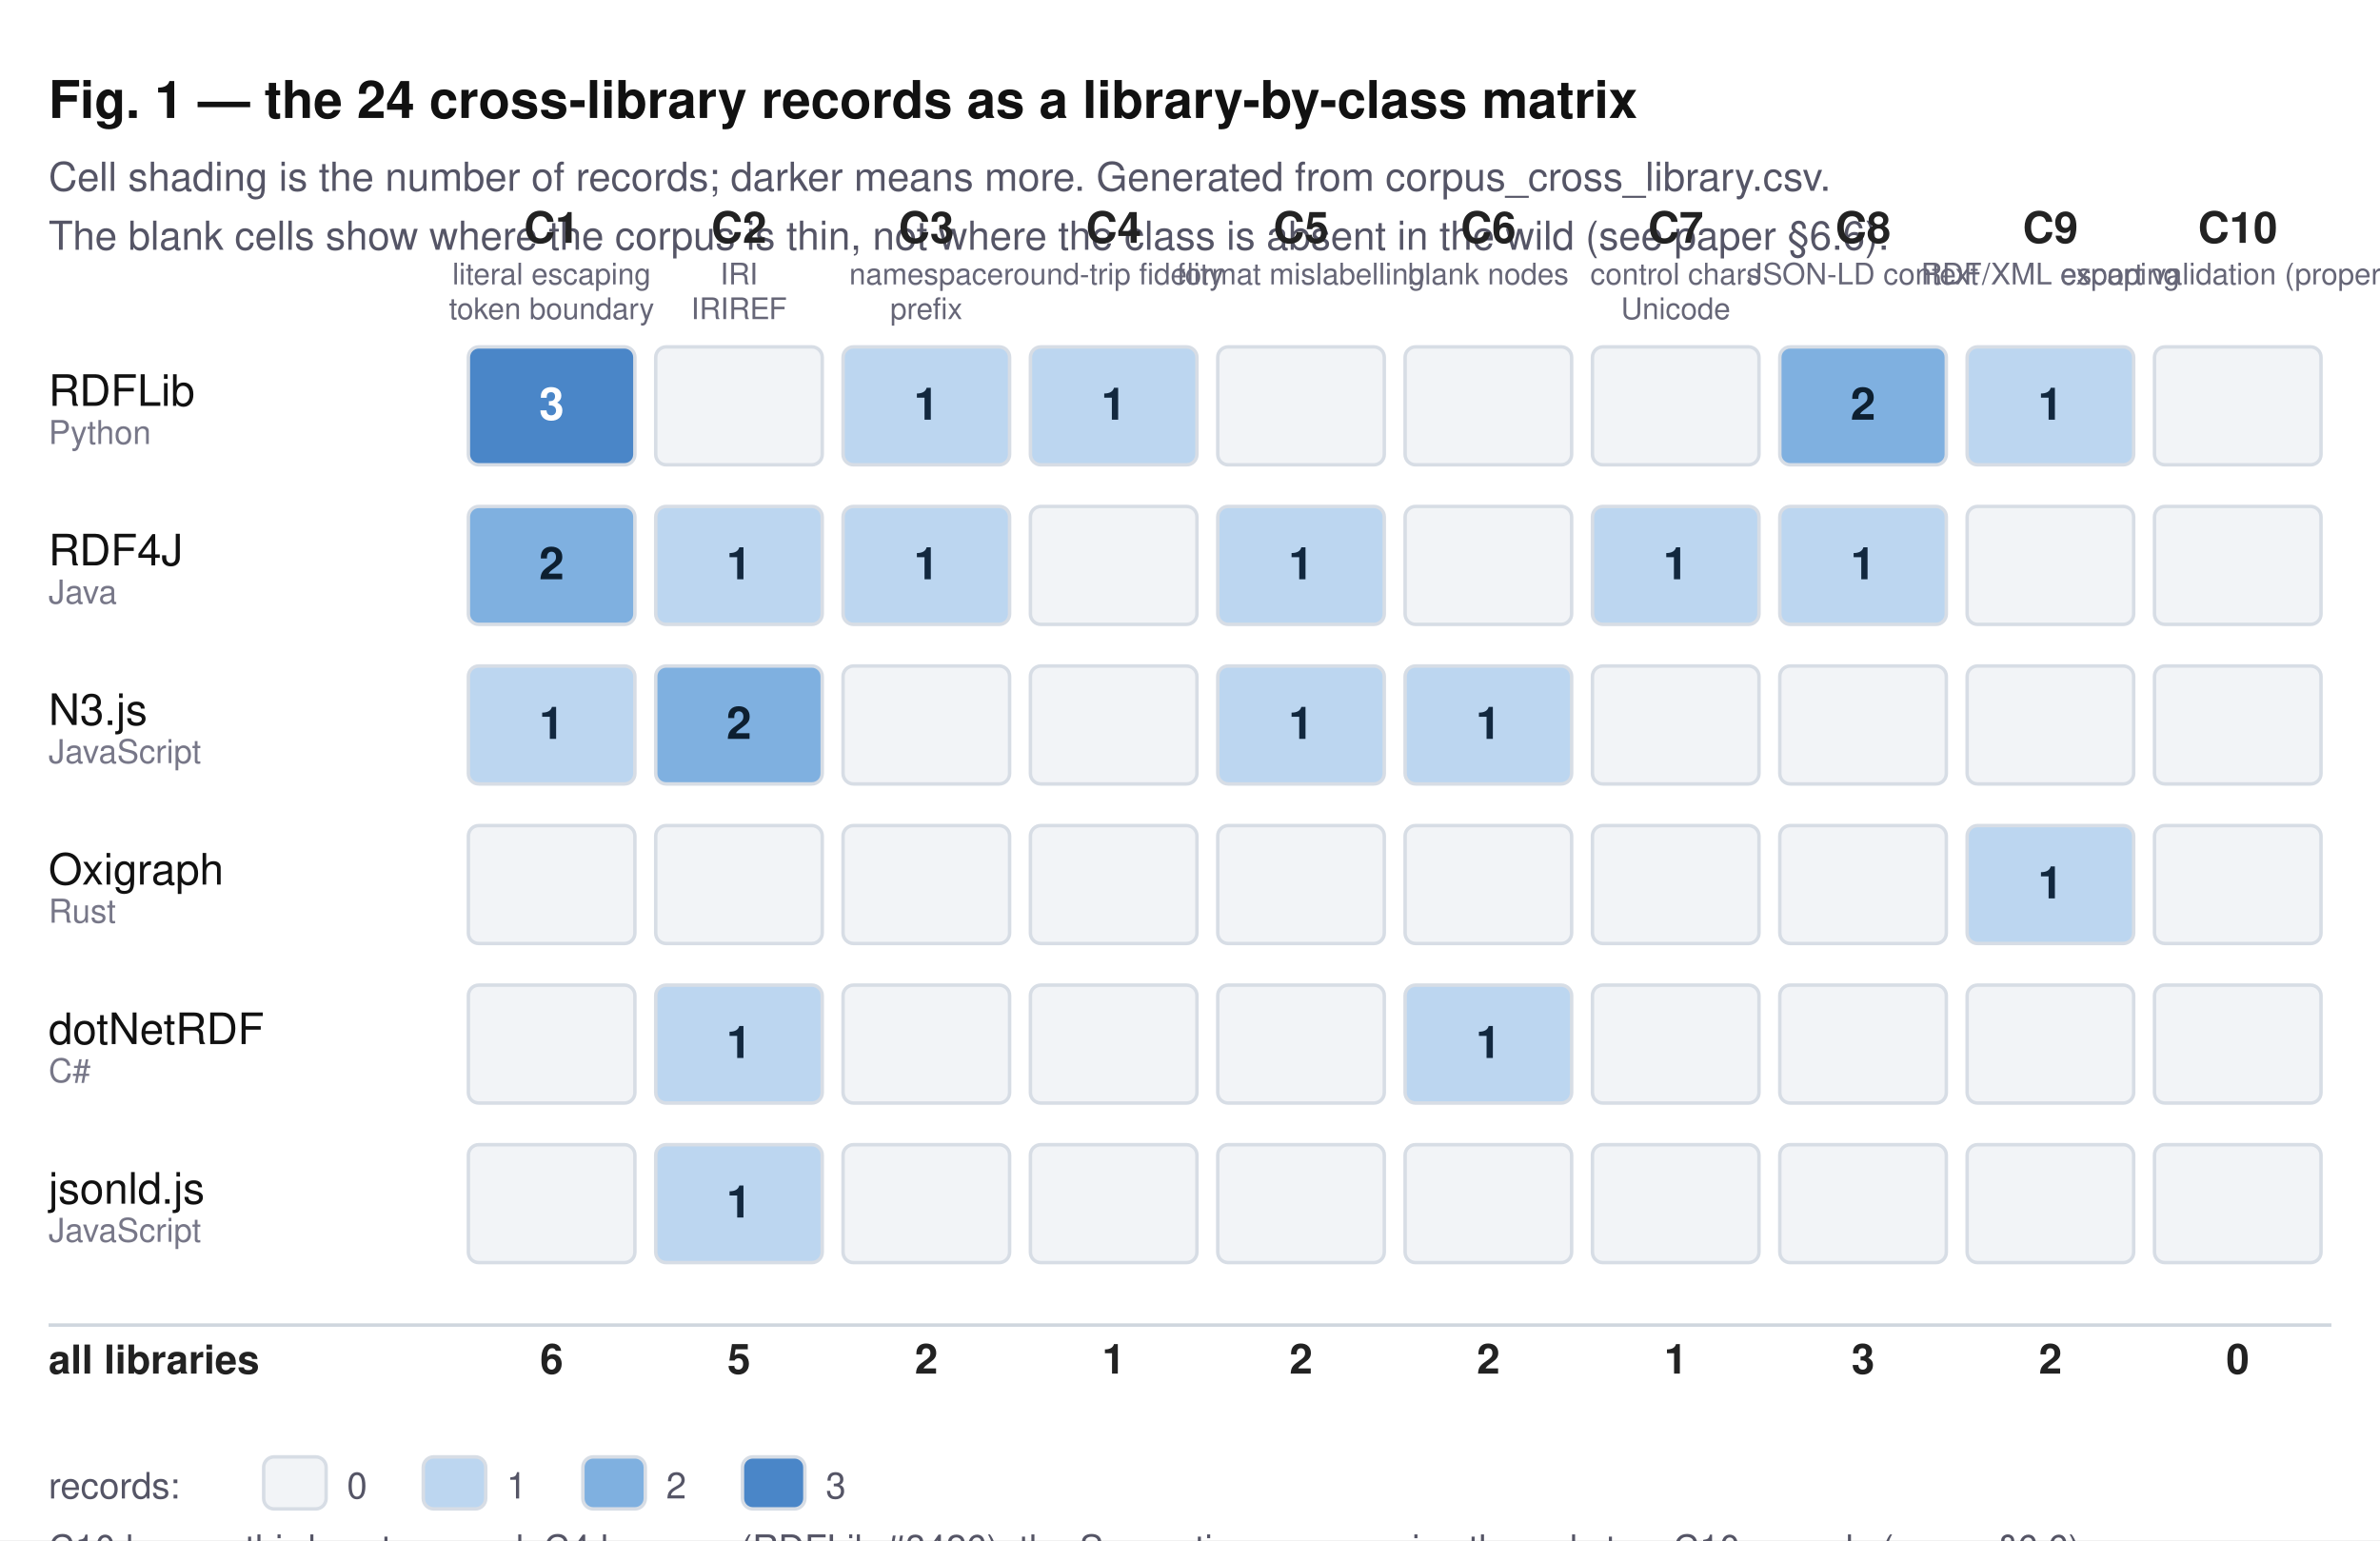
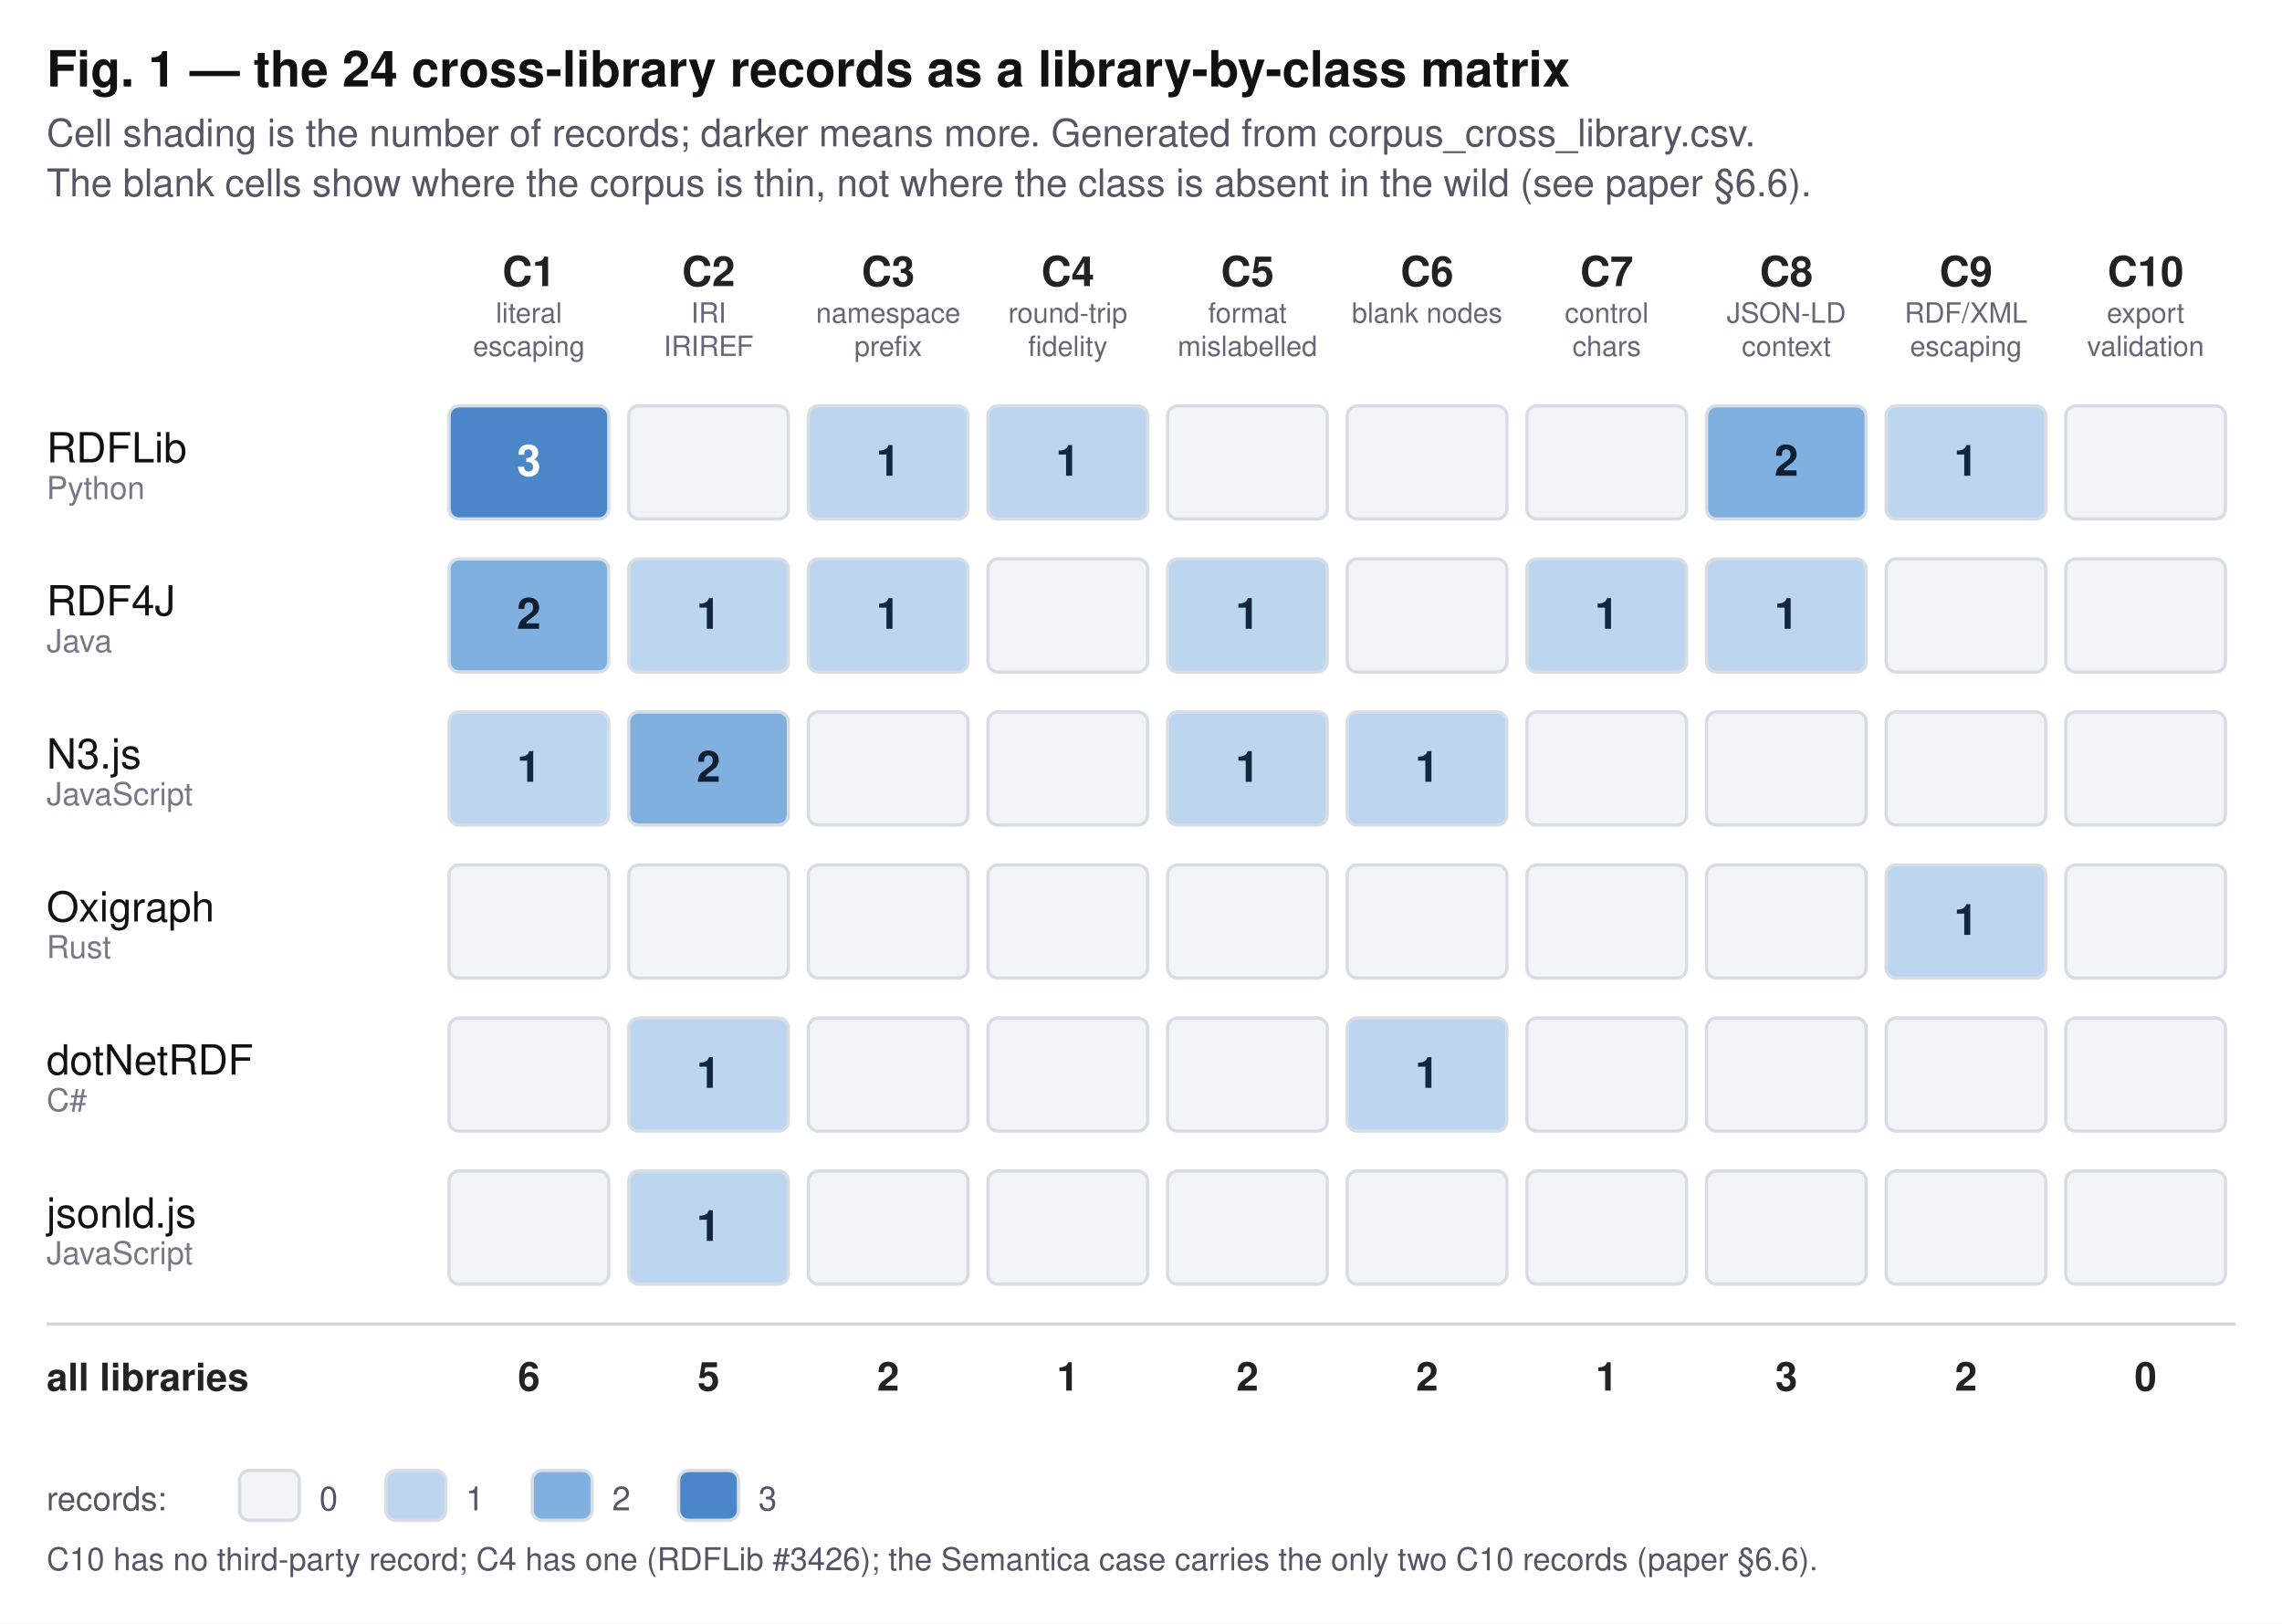
- <svg xmlns="http://www.w3.org/2000/svg" width="686" height="444" viewBox="0 0 686 444" font-family="Helvetica, Arial, sans-serif">
+ <svg xmlns="http://www.w3.org/2000/svg" width="686" height="488" viewBox="0 0 686 488" font-family="Helvetica, Arial, sans-serif">
  <rect width="100%" height="100%" fill="#ffffff" />
-   <text x="14" y="34" font-size="15" font-weight="bold" fill="#111">Fig. 1 — the 24 cross-library records as a library-by-class matrix</text>
-   <text x="14" y="55" font-size="11.5" fill="#556">Cell shading is the number of records; darker means more. Generated from corpus_cross_library.csv.</text>
-   <text x="14" y="72" font-size="11.5" fill="#556">The blank cells show where the corpus is thin, not where the class is absent in the wild (see paper §6.6).</text>
-   <text x="159.0" y="70" font-size="12.5" font-weight="bold" fill="#222" text-anchor="middle">C1</text>
-   <text x="159.0" y="82" font-size="8.6" fill="#667" text-anchor="middle">literal escaping</text>
-   <text x="159.0" y="92" font-size="8.6" fill="#667" text-anchor="middle">token boundary</text>
-   <text x="213.0" y="70" font-size="12.5" font-weight="bold" fill="#222" text-anchor="middle">C2</text>
-   <text x="213.0" y="82" font-size="8.6" fill="#667" text-anchor="middle">IRI</text>
-   <text x="213.0" y="92" font-size="8.6" fill="#667" text-anchor="middle">IRIREF</text>
-   <text x="267.0" y="70" font-size="12.5" font-weight="bold" fill="#222" text-anchor="middle">C3</text>
-   <text x="267.0" y="82" font-size="8.6" fill="#667" text-anchor="middle">namespace</text>
-   <text x="267.0" y="92" font-size="8.6" fill="#667" text-anchor="middle">prefix</text>
-   <text x="321.0" y="70" font-size="12.5" font-weight="bold" fill="#222" text-anchor="middle">C4</text>
-   <text x="321.0" y="82" font-size="8.6" fill="#667" text-anchor="middle">round-trip fidelity</text>
-   <text x="375.0" y="70" font-size="12.5" font-weight="bold" fill="#222" text-anchor="middle">C5</text>
-   <text x="375.0" y="82" font-size="8.6" fill="#667" text-anchor="middle">format mislabelling</text>
-   <text x="429.0" y="70" font-size="12.5" font-weight="bold" fill="#222" text-anchor="middle">C6</text>
-   <text x="429.0" y="82" font-size="8.6" fill="#667" text-anchor="middle">blank nodes</text>
-   <text x="483.0" y="70" font-size="12.5" font-weight="bold" fill="#222" text-anchor="middle">C7</text>
-   <text x="483.0" y="82" font-size="8.6" fill="#667" text-anchor="middle">control chars</text>
-   <text x="483.0" y="92" font-size="8.6" fill="#667" text-anchor="middle">Unicode</text>
-   <text x="537.0" y="70" font-size="12.5" font-weight="bold" fill="#222" text-anchor="middle">C8</text>
-   <text x="537.0" y="82" font-size="8.6" fill="#667" text-anchor="middle">JSON-LD context</text>
-   <text x="591.0" y="70" font-size="12.5" font-weight="bold" fill="#222" text-anchor="middle">C9</text>
-   <text x="591.0" y="82" font-size="8.6" fill="#667" text-anchor="middle">RDF/XML escaping</text>
-   <text x="645.0" y="70" font-size="12.5" font-weight="bold" fill="#222" text-anchor="middle">C10</text>
-   <text x="645.0" y="82" font-size="8.6" fill="#667" text-anchor="middle">export validation (property)</text>
-   <text x="14" y="117" font-size="12.5" fill="#111">RDFLib</text>
-   <text x="14" y="128" font-size="9.5" fill="#778">Python</text>
-   <rect x="135.0" y="100" width="48" height="34" rx="3" fill="#4a86c8" stroke="#d7dde5" />
-   <text x="159.0" y="121" font-size="13" font-weight="bold" fill="#ffffff" text-anchor="middle">3</text>
-   <rect x="189.0" y="100" width="48" height="34" rx="3" fill="#f2f4f7" stroke="#d7dde5" />
-   <rect x="243.0" y="100" width="48" height="34" rx="3" fill="#bcd6f0" stroke="#d7dde5" />
-   <text x="267.0" y="121" font-size="13" font-weight="bold" fill="#12283f" text-anchor="middle">1</text>
-   <rect x="297.0" y="100" width="48" height="34" rx="3" fill="#bcd6f0" stroke="#d7dde5" />
-   <text x="321.0" y="121" font-size="13" font-weight="bold" fill="#12283f" text-anchor="middle">1</text>
-   <rect x="351.0" y="100" width="48" height="34" rx="3" fill="#f2f4f7" stroke="#d7dde5" />
-   <rect x="405.0" y="100" width="48" height="34" rx="3" fill="#f2f4f7" stroke="#d7dde5" />
-   <rect x="459.0" y="100" width="48" height="34" rx="3" fill="#f2f4f7" stroke="#d7dde5" />
-   <rect x="513.0" y="100" width="48" height="34" rx="3" fill="#7fb0e0" stroke="#d7dde5" />
-   <text x="537.0" y="121" font-size="13" font-weight="bold" fill="#0d1f30" text-anchor="middle">2</text>
-   <rect x="567.0" y="100" width="48" height="34" rx="3" fill="#bcd6f0" stroke="#d7dde5" />
-   <text x="591.0" y="121" font-size="13" font-weight="bold" fill="#12283f" text-anchor="middle">1</text>
-   <rect x="621.0" y="100" width="48" height="34" rx="3" fill="#f2f4f7" stroke="#d7dde5" />
-   <text x="14" y="163" font-size="12.5" fill="#111">RDF4J</text>
-   <text x="14" y="174" font-size="9.5" fill="#778">Java</text>
-   <rect x="135.0" y="146" width="48" height="34" rx="3" fill="#7fb0e0" stroke="#d7dde5" />
-   <text x="159.0" y="167" font-size="13" font-weight="bold" fill="#0d1f30" text-anchor="middle">2</text>
-   <rect x="189.0" y="146" width="48" height="34" rx="3" fill="#bcd6f0" stroke="#d7dde5" />
-   <text x="213.0" y="167" font-size="13" font-weight="bold" fill="#12283f" text-anchor="middle">1</text>
-   <rect x="243.0" y="146" width="48" height="34" rx="3" fill="#bcd6f0" stroke="#d7dde5" />
-   <text x="267.0" y="167" font-size="13" font-weight="bold" fill="#12283f" text-anchor="middle">1</text>
-   <rect x="297.0" y="146" width="48" height="34" rx="3" fill="#f2f4f7" stroke="#d7dde5" />
-   <rect x="351.0" y="146" width="48" height="34" rx="3" fill="#bcd6f0" stroke="#d7dde5" />
-   <text x="375.0" y="167" font-size="13" font-weight="bold" fill="#12283f" text-anchor="middle">1</text>
-   <rect x="405.0" y="146" width="48" height="34" rx="3" fill="#f2f4f7" stroke="#d7dde5" />
-   <rect x="459.0" y="146" width="48" height="34" rx="3" fill="#bcd6f0" stroke="#d7dde5" />
-   <text x="483.0" y="167" font-size="13" font-weight="bold" fill="#12283f" text-anchor="middle">1</text>
-   <rect x="513.0" y="146" width="48" height="34" rx="3" fill="#bcd6f0" stroke="#d7dde5" />
-   <text x="537.0" y="167" font-size="13" font-weight="bold" fill="#12283f" text-anchor="middle">1</text>
-   <rect x="567.0" y="146" width="48" height="34" rx="3" fill="#f2f4f7" stroke="#d7dde5" />
-   <rect x="621.0" y="146" width="48" height="34" rx="3" fill="#f2f4f7" stroke="#d7dde5" />
-   <text x="14" y="209" font-size="12.5" fill="#111">N3.js</text>
-   <text x="14" y="220" font-size="9.5" fill="#778">JavaScript</text>
-   <rect x="135.0" y="192" width="48" height="34" rx="3" fill="#bcd6f0" stroke="#d7dde5" />
-   <text x="159.0" y="213" font-size="13" font-weight="bold" fill="#12283f" text-anchor="middle">1</text>
-   <rect x="189.0" y="192" width="48" height="34" rx="3" fill="#7fb0e0" stroke="#d7dde5" />
-   <text x="213.0" y="213" font-size="13" font-weight="bold" fill="#0d1f30" text-anchor="middle">2</text>
-   <rect x="243.0" y="192" width="48" height="34" rx="3" fill="#f2f4f7" stroke="#d7dde5" />
-   <rect x="297.0" y="192" width="48" height="34" rx="3" fill="#f2f4f7" stroke="#d7dde5" />
-   <rect x="351.0" y="192" width="48" height="34" rx="3" fill="#bcd6f0" stroke="#d7dde5" />
-   <text x="375.0" y="213" font-size="13" font-weight="bold" fill="#12283f" text-anchor="middle">1</text>
-   <rect x="405.0" y="192" width="48" height="34" rx="3" fill="#bcd6f0" stroke="#d7dde5" />
-   <text x="429.0" y="213" font-size="13" font-weight="bold" fill="#12283f" text-anchor="middle">1</text>
-   <rect x="459.0" y="192" width="48" height="34" rx="3" fill="#f2f4f7" stroke="#d7dde5" />
-   <rect x="513.0" y="192" width="48" height="34" rx="3" fill="#f2f4f7" stroke="#d7dde5" />
-   <rect x="567.0" y="192" width="48" height="34" rx="3" fill="#f2f4f7" stroke="#d7dde5" />
-   <rect x="621.0" y="192" width="48" height="34" rx="3" fill="#f2f4f7" stroke="#d7dde5" />
-   <text x="14" y="255" font-size="12.5" fill="#111">Oxigraph</text>
-   <text x="14" y="266" font-size="9.5" fill="#778">Rust</text>
-   <rect x="135.0" y="238" width="48" height="34" rx="3" fill="#f2f4f7" stroke="#d7dde5" />
-   <rect x="189.0" y="238" width="48" height="34" rx="3" fill="#f2f4f7" stroke="#d7dde5" />
-   <rect x="243.0" y="238" width="48" height="34" rx="3" fill="#f2f4f7" stroke="#d7dde5" />
-   <rect x="297.0" y="238" width="48" height="34" rx="3" fill="#f2f4f7" stroke="#d7dde5" />
-   <rect x="351.0" y="238" width="48" height="34" rx="3" fill="#f2f4f7" stroke="#d7dde5" />
-   <rect x="405.0" y="238" width="48" height="34" rx="3" fill="#f2f4f7" stroke="#d7dde5" />
-   <rect x="459.0" y="238" width="48" height="34" rx="3" fill="#f2f4f7" stroke="#d7dde5" />
-   <rect x="513.0" y="238" width="48" height="34" rx="3" fill="#f2f4f7" stroke="#d7dde5" />
-   <rect x="567.0" y="238" width="48" height="34" rx="3" fill="#bcd6f0" stroke="#d7dde5" />
-   <text x="591.0" y="259" font-size="13" font-weight="bold" fill="#12283f" text-anchor="middle">1</text>
-   <rect x="621.0" y="238" width="48" height="34" rx="3" fill="#f2f4f7" stroke="#d7dde5" />
-   <text x="14" y="301" font-size="12.5" fill="#111">dotNetRDF</text>
-   <text x="14" y="312" font-size="9.5" fill="#778">C#</text>
-   <rect x="135.0" y="284" width="48" height="34" rx="3" fill="#f2f4f7" stroke="#d7dde5" />
-   <rect x="189.0" y="284" width="48" height="34" rx="3" fill="#bcd6f0" stroke="#d7dde5" />
-   <text x="213.0" y="305" font-size="13" font-weight="bold" fill="#12283f" text-anchor="middle">1</text>
-   <rect x="243.0" y="284" width="48" height="34" rx="3" fill="#f2f4f7" stroke="#d7dde5" />
-   <rect x="297.0" y="284" width="48" height="34" rx="3" fill="#f2f4f7" stroke="#d7dde5" />
-   <rect x="351.0" y="284" width="48" height="34" rx="3" fill="#f2f4f7" stroke="#d7dde5" />
-   <rect x="405.0" y="284" width="48" height="34" rx="3" fill="#bcd6f0" stroke="#d7dde5" />
-   <text x="429.0" y="305" font-size="13" font-weight="bold" fill="#12283f" text-anchor="middle">1</text>
-   <rect x="459.0" y="284" width="48" height="34" rx="3" fill="#f2f4f7" stroke="#d7dde5" />
-   <rect x="513.0" y="284" width="48" height="34" rx="3" fill="#f2f4f7" stroke="#d7dde5" />
-   <rect x="567.0" y="284" width="48" height="34" rx="3" fill="#f2f4f7" stroke="#d7dde5" />
-   <rect x="621.0" y="284" width="48" height="34" rx="3" fill="#f2f4f7" stroke="#d7dde5" />
-   <text x="14" y="347" font-size="12.5" fill="#111">jsonld.js</text>
-   <text x="14" y="358" font-size="9.5" fill="#778">JavaScript</text>
-   <rect x="135.0" y="330" width="48" height="34" rx="3" fill="#f2f4f7" stroke="#d7dde5" />
-   <rect x="189.0" y="330" width="48" height="34" rx="3" fill="#bcd6f0" stroke="#d7dde5" />
-   <text x="213.0" y="351" font-size="13" font-weight="bold" fill="#12283f" text-anchor="middle">1</text>
-   <rect x="243.0" y="330" width="48" height="34" rx="3" fill="#f2f4f7" stroke="#d7dde5" />
-   <rect x="297.0" y="330" width="48" height="34" rx="3" fill="#f2f4f7" stroke="#d7dde5" />
-   <rect x="351.0" y="330" width="48" height="34" rx="3" fill="#f2f4f7" stroke="#d7dde5" />
-   <rect x="405.0" y="330" width="48" height="34" rx="3" fill="#f2f4f7" stroke="#d7dde5" />
-   <rect x="459.0" y="330" width="48" height="34" rx="3" fill="#f2f4f7" stroke="#d7dde5" />
-   <rect x="513.0" y="330" width="48" height="34" rx="3" fill="#f2f4f7" stroke="#d7dde5" />
-   <rect x="567.0" y="330" width="48" height="34" rx="3" fill="#f2f4f7" stroke="#d7dde5" />
-   <rect x="621.0" y="330" width="48" height="34" rx="3" fill="#f2f4f7" stroke="#d7dde5" />
-   <text x="14" y="396" font-size="11.5" font-weight="bold" fill="#222">all libraries</text>
-   <text x="159.0" y="396" font-size="12" font-weight="bold" fill="#222" text-anchor="middle">6</text>
-   <text x="213.0" y="396" font-size="12" font-weight="bold" fill="#222" text-anchor="middle">5</text>
-   <text x="267.0" y="396" font-size="12" font-weight="bold" fill="#222" text-anchor="middle">2</text>
-   <text x="321.0" y="396" font-size="12" font-weight="bold" fill="#222" text-anchor="middle">1</text>
-   <text x="375.0" y="396" font-size="12" font-weight="bold" fill="#222" text-anchor="middle">2</text>
-   <text x="429.0" y="396" font-size="12" font-weight="bold" fill="#222" text-anchor="middle">2</text>
-   <text x="483.0" y="396" font-size="12" font-weight="bold" fill="#222" text-anchor="middle">1</text>
-   <text x="537.0" y="396" font-size="12" font-weight="bold" fill="#222" text-anchor="middle">3</text>
-   <text x="591.0" y="396" font-size="12" font-weight="bold" fill="#222" text-anchor="middle">2</text>
-   <text x="645.0" y="396" font-size="12" font-weight="bold" fill="#222" text-anchor="middle">0</text>
-   <line x1="14" y1="382" x2="672" y2="382" stroke="#cfd6de" />
-   <text x="14" y="432" font-size="10.5" fill="#556">records:</text>
-   <rect x="76" y="420" width="18" height="15" rx="3" fill="#f2f4f7" stroke="#d7dde5" />
-   <text x="100" y="432" font-size="10.5" fill="#556">0</text>
-   <rect x="122" y="420" width="18" height="15" rx="3" fill="#bcd6f0" stroke="#d7dde5" />
-   <text x="146" y="432" font-size="10.5" fill="#556">1</text>
-   <rect x="168" y="420" width="18" height="15" rx="3" fill="#7fb0e0" stroke="#d7dde5" />
-   <text x="192" y="432" font-size="10.5" fill="#556">2</text>
-   <rect x="214" y="420" width="18" height="15" rx="3" fill="#4a86c8" stroke="#d7dde5" />
-   <text x="238" y="432" font-size="10.5" fill="#556">3</text>
-   <text x="14" y="450" font-size="10.5" fill="#556">C10 has no third-party record; C4 has one (RDFLib #3426); the Semantica case carries the only two C10 records (paper §6.6).</text>
+   <text x="14" y="26" font-size="15" font-weight="bold" fill="#111">Fig. 1 — the 24 cross-library records as a library-by-class matrix</text>
+   <text x="14" y="44" font-size="11.5" fill="#556">Cell shading is the number of records; darker means more. Generated from corpus_cross_library.csv.</text>
+   <text x="14" y="59" font-size="11.5" fill="#556">The blank cells show where the corpus is thin, not where the class is absent in the wild (see paper §6.6).</text>
+   <text x="159.0" y="86" font-size="12.5" font-weight="bold" fill="#222" text-anchor="middle">C1</text>
+   <text x="159.0" y="97" font-size="8.4" fill="#667" text-anchor="middle">literal</text>
+   <text x="159.0" y="107" font-size="8.4" fill="#667" text-anchor="middle">escaping</text>
+   <text x="213.0" y="86" font-size="12.5" font-weight="bold" fill="#222" text-anchor="middle">C2</text>
+   <text x="213.0" y="97" font-size="8.4" fill="#667" text-anchor="middle">IRI</text>
+   <text x="213.0" y="107" font-size="8.4" fill="#667" text-anchor="middle">IRIREF</text>
+   <text x="267.0" y="86" font-size="12.5" font-weight="bold" fill="#222" text-anchor="middle">C3</text>
+   <text x="267.0" y="97" font-size="8.4" fill="#667" text-anchor="middle">namespace</text>
+   <text x="267.0" y="107" font-size="8.4" fill="#667" text-anchor="middle">prefix</text>
+   <text x="321.0" y="86" font-size="12.5" font-weight="bold" fill="#222" text-anchor="middle">C4</text>
+   <text x="321.0" y="97" font-size="8.4" fill="#667" text-anchor="middle">round-trip</text>
+   <text x="321.0" y="107" font-size="8.4" fill="#667" text-anchor="middle">fidelity</text>
+   <text x="375.0" y="86" font-size="12.5" font-weight="bold" fill="#222" text-anchor="middle">C5</text>
+   <text x="375.0" y="97" font-size="8.4" fill="#667" text-anchor="middle">format</text>
+   <text x="375.0" y="107" font-size="8.4" fill="#667" text-anchor="middle">mislabelled</text>
+   <text x="429.0" y="86" font-size="12.5" font-weight="bold" fill="#222" text-anchor="middle">C6</text>
+   <text x="429.0" y="97" font-size="8.4" fill="#667" text-anchor="middle">blank nodes</text>
+   <text x="483.0" y="86" font-size="12.5" font-weight="bold" fill="#222" text-anchor="middle">C7</text>
+   <text x="483.0" y="97" font-size="8.4" fill="#667" text-anchor="middle">control</text>
+   <text x="483.0" y="107" font-size="8.4" fill="#667" text-anchor="middle">chars</text>
+   <text x="537.0" y="86" font-size="12.5" font-weight="bold" fill="#222" text-anchor="middle">C8</text>
+   <text x="537.0" y="97" font-size="8.4" fill="#667" text-anchor="middle">JSON-LD</text>
+   <text x="537.0" y="107" font-size="8.4" fill="#667" text-anchor="middle">context</text>
+   <text x="591.0" y="86" font-size="12.5" font-weight="bold" fill="#222" text-anchor="middle">C9</text>
+   <text x="591.0" y="97" font-size="8.4" fill="#667" text-anchor="middle">RDF/XML</text>
+   <text x="591.0" y="107" font-size="8.4" fill="#667" text-anchor="middle">escaping</text>
+   <text x="645.0" y="86" font-size="12.5" font-weight="bold" fill="#222" text-anchor="middle">C10</text>
+   <text x="645.0" y="97" font-size="8.4" fill="#667" text-anchor="middle">export</text>
+   <text x="645.0" y="107" font-size="8.4" fill="#667" text-anchor="middle">validation</text>
+   <text x="14" y="139" font-size="12.5" fill="#111">RDFLib</text>
+   <text x="14" y="150" font-size="9.5" fill="#778">Python</text>
+   <rect x="135.0" y="122" width="48" height="34" rx="3" fill="#4a86c8" stroke="#d7dde5" />
+   <text x="159.0" y="143" font-size="13" font-weight="bold" fill="#ffffff" text-anchor="middle">3</text>
+   <rect x="189.0" y="122" width="48" height="34" rx="3" fill="#f2f4f7" stroke="#d7dde5" />
+   <rect x="243.0" y="122" width="48" height="34" rx="3" fill="#bcd6f0" stroke="#d7dde5" />
+   <text x="267.0" y="143" font-size="13" font-weight="bold" fill="#12283f" text-anchor="middle">1</text>
+   <rect x="297.0" y="122" width="48" height="34" rx="3" fill="#bcd6f0" stroke="#d7dde5" />
+   <text x="321.0" y="143" font-size="13" font-weight="bold" fill="#12283f" text-anchor="middle">1</text>
+   <rect x="351.0" y="122" width="48" height="34" rx="3" fill="#f2f4f7" stroke="#d7dde5" />
+   <rect x="405.0" y="122" width="48" height="34" rx="3" fill="#f2f4f7" stroke="#d7dde5" />
+   <rect x="459.0" y="122" width="48" height="34" rx="3" fill="#f2f4f7" stroke="#d7dde5" />
+   <rect x="513.0" y="122" width="48" height="34" rx="3" fill="#7fb0e0" stroke="#d7dde5" />
+   <text x="537.0" y="143" font-size="13" font-weight="bold" fill="#0d1f30" text-anchor="middle">2</text>
+   <rect x="567.0" y="122" width="48" height="34" rx="3" fill="#bcd6f0" stroke="#d7dde5" />
+   <text x="591.0" y="143" font-size="13" font-weight="bold" fill="#12283f" text-anchor="middle">1</text>
+   <rect x="621.0" y="122" width="48" height="34" rx="3" fill="#f2f4f7" stroke="#d7dde5" />
+   <text x="14" y="185" font-size="12.5" fill="#111">RDF4J</text>
+   <text x="14" y="196" font-size="9.5" fill="#778">Java</text>
+   <rect x="135.0" y="168" width="48" height="34" rx="3" fill="#7fb0e0" stroke="#d7dde5" />
+   <text x="159.0" y="189" font-size="13" font-weight="bold" fill="#0d1f30" text-anchor="middle">2</text>
+   <rect x="189.0" y="168" width="48" height="34" rx="3" fill="#bcd6f0" stroke="#d7dde5" />
+   <text x="213.0" y="189" font-size="13" font-weight="bold" fill="#12283f" text-anchor="middle">1</text>
+   <rect x="243.0" y="168" width="48" height="34" rx="3" fill="#bcd6f0" stroke="#d7dde5" />
+   <text x="267.0" y="189" font-size="13" font-weight="bold" fill="#12283f" text-anchor="middle">1</text>
+   <rect x="297.0" y="168" width="48" height="34" rx="3" fill="#f2f4f7" stroke="#d7dde5" />
+   <rect x="351.0" y="168" width="48" height="34" rx="3" fill="#bcd6f0" stroke="#d7dde5" />
+   <text x="375.0" y="189" font-size="13" font-weight="bold" fill="#12283f" text-anchor="middle">1</text>
+   <rect x="405.0" y="168" width="48" height="34" rx="3" fill="#f2f4f7" stroke="#d7dde5" />
+   <rect x="459.0" y="168" width="48" height="34" rx="3" fill="#bcd6f0" stroke="#d7dde5" />
+   <text x="483.0" y="189" font-size="13" font-weight="bold" fill="#12283f" text-anchor="middle">1</text>
+   <rect x="513.0" y="168" width="48" height="34" rx="3" fill="#bcd6f0" stroke="#d7dde5" />
+   <text x="537.0" y="189" font-size="13" font-weight="bold" fill="#12283f" text-anchor="middle">1</text>
+   <rect x="567.0" y="168" width="48" height="34" rx="3" fill="#f2f4f7" stroke="#d7dde5" />
+   <rect x="621.0" y="168" width="48" height="34" rx="3" fill="#f2f4f7" stroke="#d7dde5" />
+   <text x="14" y="231" font-size="12.5" fill="#111">N3.js</text>
+   <text x="14" y="242" font-size="9.5" fill="#778">JavaScript</text>
+   <rect x="135.0" y="214" width="48" height="34" rx="3" fill="#bcd6f0" stroke="#d7dde5" />
+   <text x="159.0" y="235" font-size="13" font-weight="bold" fill="#12283f" text-anchor="middle">1</text>
+   <rect x="189.0" y="214" width="48" height="34" rx="3" fill="#7fb0e0" stroke="#d7dde5" />
+   <text x="213.0" y="235" font-size="13" font-weight="bold" fill="#0d1f30" text-anchor="middle">2</text>
+   <rect x="243.0" y="214" width="48" height="34" rx="3" fill="#f2f4f7" stroke="#d7dde5" />
+   <rect x="297.0" y="214" width="48" height="34" rx="3" fill="#f2f4f7" stroke="#d7dde5" />
+   <rect x="351.0" y="214" width="48" height="34" rx="3" fill="#bcd6f0" stroke="#d7dde5" />
+   <text x="375.0" y="235" font-size="13" font-weight="bold" fill="#12283f" text-anchor="middle">1</text>
+   <rect x="405.0" y="214" width="48" height="34" rx="3" fill="#bcd6f0" stroke="#d7dde5" />
+   <text x="429.0" y="235" font-size="13" font-weight="bold" fill="#12283f" text-anchor="middle">1</text>
+   <rect x="459.0" y="214" width="48" height="34" rx="3" fill="#f2f4f7" stroke="#d7dde5" />
+   <rect x="513.0" y="214" width="48" height="34" rx="3" fill="#f2f4f7" stroke="#d7dde5" />
+   <rect x="567.0" y="214" width="48" height="34" rx="3" fill="#f2f4f7" stroke="#d7dde5" />
+   <rect x="621.0" y="214" width="48" height="34" rx="3" fill="#f2f4f7" stroke="#d7dde5" />
+   <text x="14" y="277" font-size="12.5" fill="#111">Oxigraph</text>
+   <text x="14" y="288" font-size="9.5" fill="#778">Rust</text>
+   <rect x="135.0" y="260" width="48" height="34" rx="3" fill="#f2f4f7" stroke="#d7dde5" />
+   <rect x="189.0" y="260" width="48" height="34" rx="3" fill="#f2f4f7" stroke="#d7dde5" />
+   <rect x="243.0" y="260" width="48" height="34" rx="3" fill="#f2f4f7" stroke="#d7dde5" />
+   <rect x="297.0" y="260" width="48" height="34" rx="3" fill="#f2f4f7" stroke="#d7dde5" />
+   <rect x="351.0" y="260" width="48" height="34" rx="3" fill="#f2f4f7" stroke="#d7dde5" />
+   <rect x="405.0" y="260" width="48" height="34" rx="3" fill="#f2f4f7" stroke="#d7dde5" />
+   <rect x="459.0" y="260" width="48" height="34" rx="3" fill="#f2f4f7" stroke="#d7dde5" />
+   <rect x="513.0" y="260" width="48" height="34" rx="3" fill="#f2f4f7" stroke="#d7dde5" />
+   <rect x="567.0" y="260" width="48" height="34" rx="3" fill="#bcd6f0" stroke="#d7dde5" />
+   <text x="591.0" y="281" font-size="13" font-weight="bold" fill="#12283f" text-anchor="middle">1</text>
+   <rect x="621.0" y="260" width="48" height="34" rx="3" fill="#f2f4f7" stroke="#d7dde5" />
+   <text x="14" y="323" font-size="12.5" fill="#111">dotNetRDF</text>
+   <text x="14" y="334" font-size="9.5" fill="#778">C#</text>
+   <rect x="135.0" y="306" width="48" height="34" rx="3" fill="#f2f4f7" stroke="#d7dde5" />
+   <rect x="189.0" y="306" width="48" height="34" rx="3" fill="#bcd6f0" stroke="#d7dde5" />
+   <text x="213.0" y="327" font-size="13" font-weight="bold" fill="#12283f" text-anchor="middle">1</text>
+   <rect x="243.0" y="306" width="48" height="34" rx="3" fill="#f2f4f7" stroke="#d7dde5" />
+   <rect x="297.0" y="306" width="48" height="34" rx="3" fill="#f2f4f7" stroke="#d7dde5" />
+   <rect x="351.0" y="306" width="48" height="34" rx="3" fill="#f2f4f7" stroke="#d7dde5" />
+   <rect x="405.0" y="306" width="48" height="34" rx="3" fill="#bcd6f0" stroke="#d7dde5" />
+   <text x="429.0" y="327" font-size="13" font-weight="bold" fill="#12283f" text-anchor="middle">1</text>
+   <rect x="459.0" y="306" width="48" height="34" rx="3" fill="#f2f4f7" stroke="#d7dde5" />
+   <rect x="513.0" y="306" width="48" height="34" rx="3" fill="#f2f4f7" stroke="#d7dde5" />
+   <rect x="567.0" y="306" width="48" height="34" rx="3" fill="#f2f4f7" stroke="#d7dde5" />
+   <rect x="621.0" y="306" width="48" height="34" rx="3" fill="#f2f4f7" stroke="#d7dde5" />
+   <text x="14" y="369" font-size="12.5" fill="#111">jsonld.js</text>
+   <text x="14" y="380" font-size="9.5" fill="#778">JavaScript</text>
+   <rect x="135.0" y="352" width="48" height="34" rx="3" fill="#f2f4f7" stroke="#d7dde5" />
+   <rect x="189.0" y="352" width="48" height="34" rx="3" fill="#bcd6f0" stroke="#d7dde5" />
+   <text x="213.0" y="373" font-size="13" font-weight="bold" fill="#12283f" text-anchor="middle">1</text>
+   <rect x="243.0" y="352" width="48" height="34" rx="3" fill="#f2f4f7" stroke="#d7dde5" />
+   <rect x="297.0" y="352" width="48" height="34" rx="3" fill="#f2f4f7" stroke="#d7dde5" />
+   <rect x="351.0" y="352" width="48" height="34" rx="3" fill="#f2f4f7" stroke="#d7dde5" />
+   <rect x="405.0" y="352" width="48" height="34" rx="3" fill="#f2f4f7" stroke="#d7dde5" />
+   <rect x="459.0" y="352" width="48" height="34" rx="3" fill="#f2f4f7" stroke="#d7dde5" />
+   <rect x="513.0" y="352" width="48" height="34" rx="3" fill="#f2f4f7" stroke="#d7dde5" />
+   <rect x="567.0" y="352" width="48" height="34" rx="3" fill="#f2f4f7" stroke="#d7dde5" />
+   <rect x="621.0" y="352" width="48" height="34" rx="3" fill="#f2f4f7" stroke="#d7dde5" />
+   <text x="14" y="418" font-size="11.5" font-weight="bold" fill="#222">all libraries</text>
+   <text x="159.0" y="418" font-size="12" font-weight="bold" fill="#222" text-anchor="middle">6</text>
+   <text x="213.0" y="418" font-size="12" font-weight="bold" fill="#222" text-anchor="middle">5</text>
+   <text x="267.0" y="418" font-size="12" font-weight="bold" fill="#222" text-anchor="middle">2</text>
+   <text x="321.0" y="418" font-size="12" font-weight="bold" fill="#222" text-anchor="middle">1</text>
+   <text x="375.0" y="418" font-size="12" font-weight="bold" fill="#222" text-anchor="middle">2</text>
+   <text x="429.0" y="418" font-size="12" font-weight="bold" fill="#222" text-anchor="middle">2</text>
+   <text x="483.0" y="418" font-size="12" font-weight="bold" fill="#222" text-anchor="middle">1</text>
+   <text x="537.0" y="418" font-size="12" font-weight="bold" fill="#222" text-anchor="middle">3</text>
+   <text x="591.0" y="418" font-size="12" font-weight="bold" fill="#222" text-anchor="middle">2</text>
+   <text x="645.0" y="418" font-size="12" font-weight="bold" fill="#222" text-anchor="middle">0</text>
+   <line x1="14" y1="398" x2="672" y2="398" stroke="#cfd6de" />
+   <text x="14" y="454" font-size="10" fill="#556">records:</text>
+   <rect x="72" y="442" width="18" height="15" rx="3" fill="#f2f4f7" stroke="#d7dde5" />
+   <text x="96" y="454" font-size="10" fill="#556">0</text>
+   <rect x="116" y="442" width="18" height="15" rx="3" fill="#bcd6f0" stroke="#d7dde5" />
+   <text x="140" y="454" font-size="10" fill="#556">1</text>
+   <rect x="160" y="442" width="18" height="15" rx="3" fill="#7fb0e0" stroke="#d7dde5" />
+   <text x="184" y="454" font-size="10" fill="#556">2</text>
+   <rect x="204" y="442" width="18" height="15" rx="3" fill="#4a86c8" stroke="#d7dde5" />
+   <text x="228" y="454" font-size="10" fill="#556">3</text>
+   <text x="14" y="472" font-size="9.5" fill="#556">C10 has no third-party record; C4 has one (RDFLib #3426); the Semantica case carries the only two C10 records (paper §6.6).</text>
</svg>
